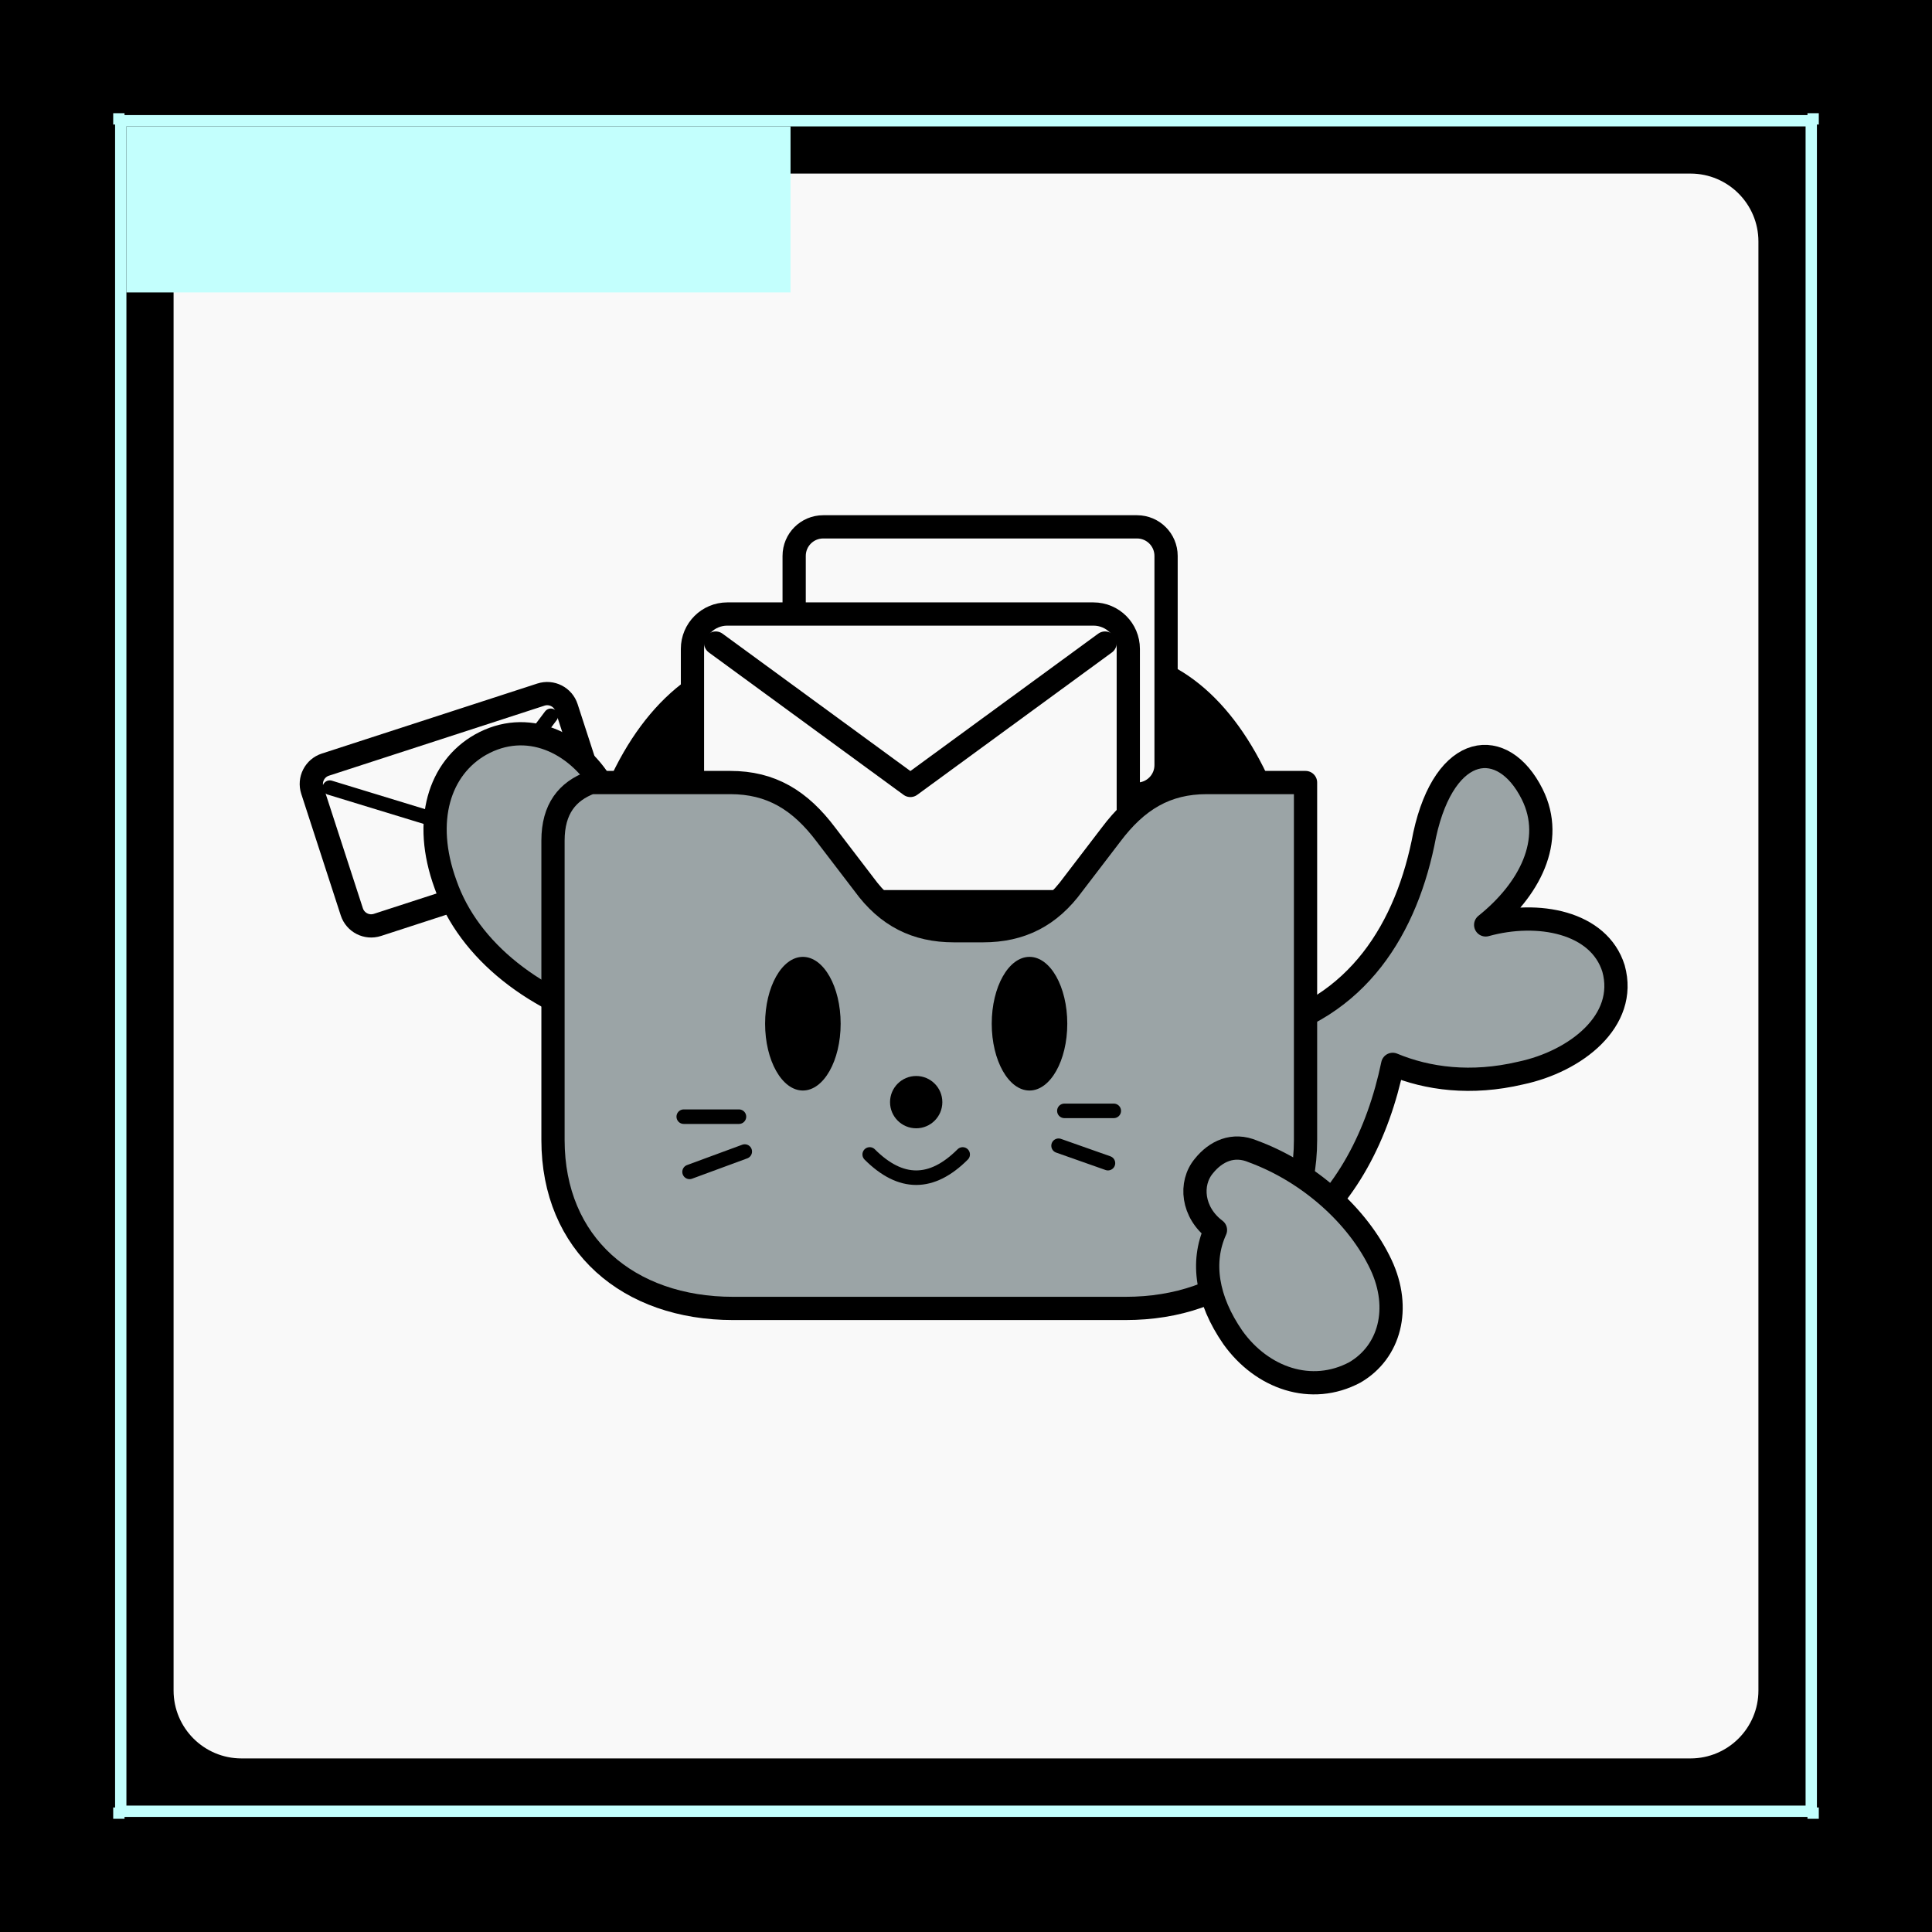
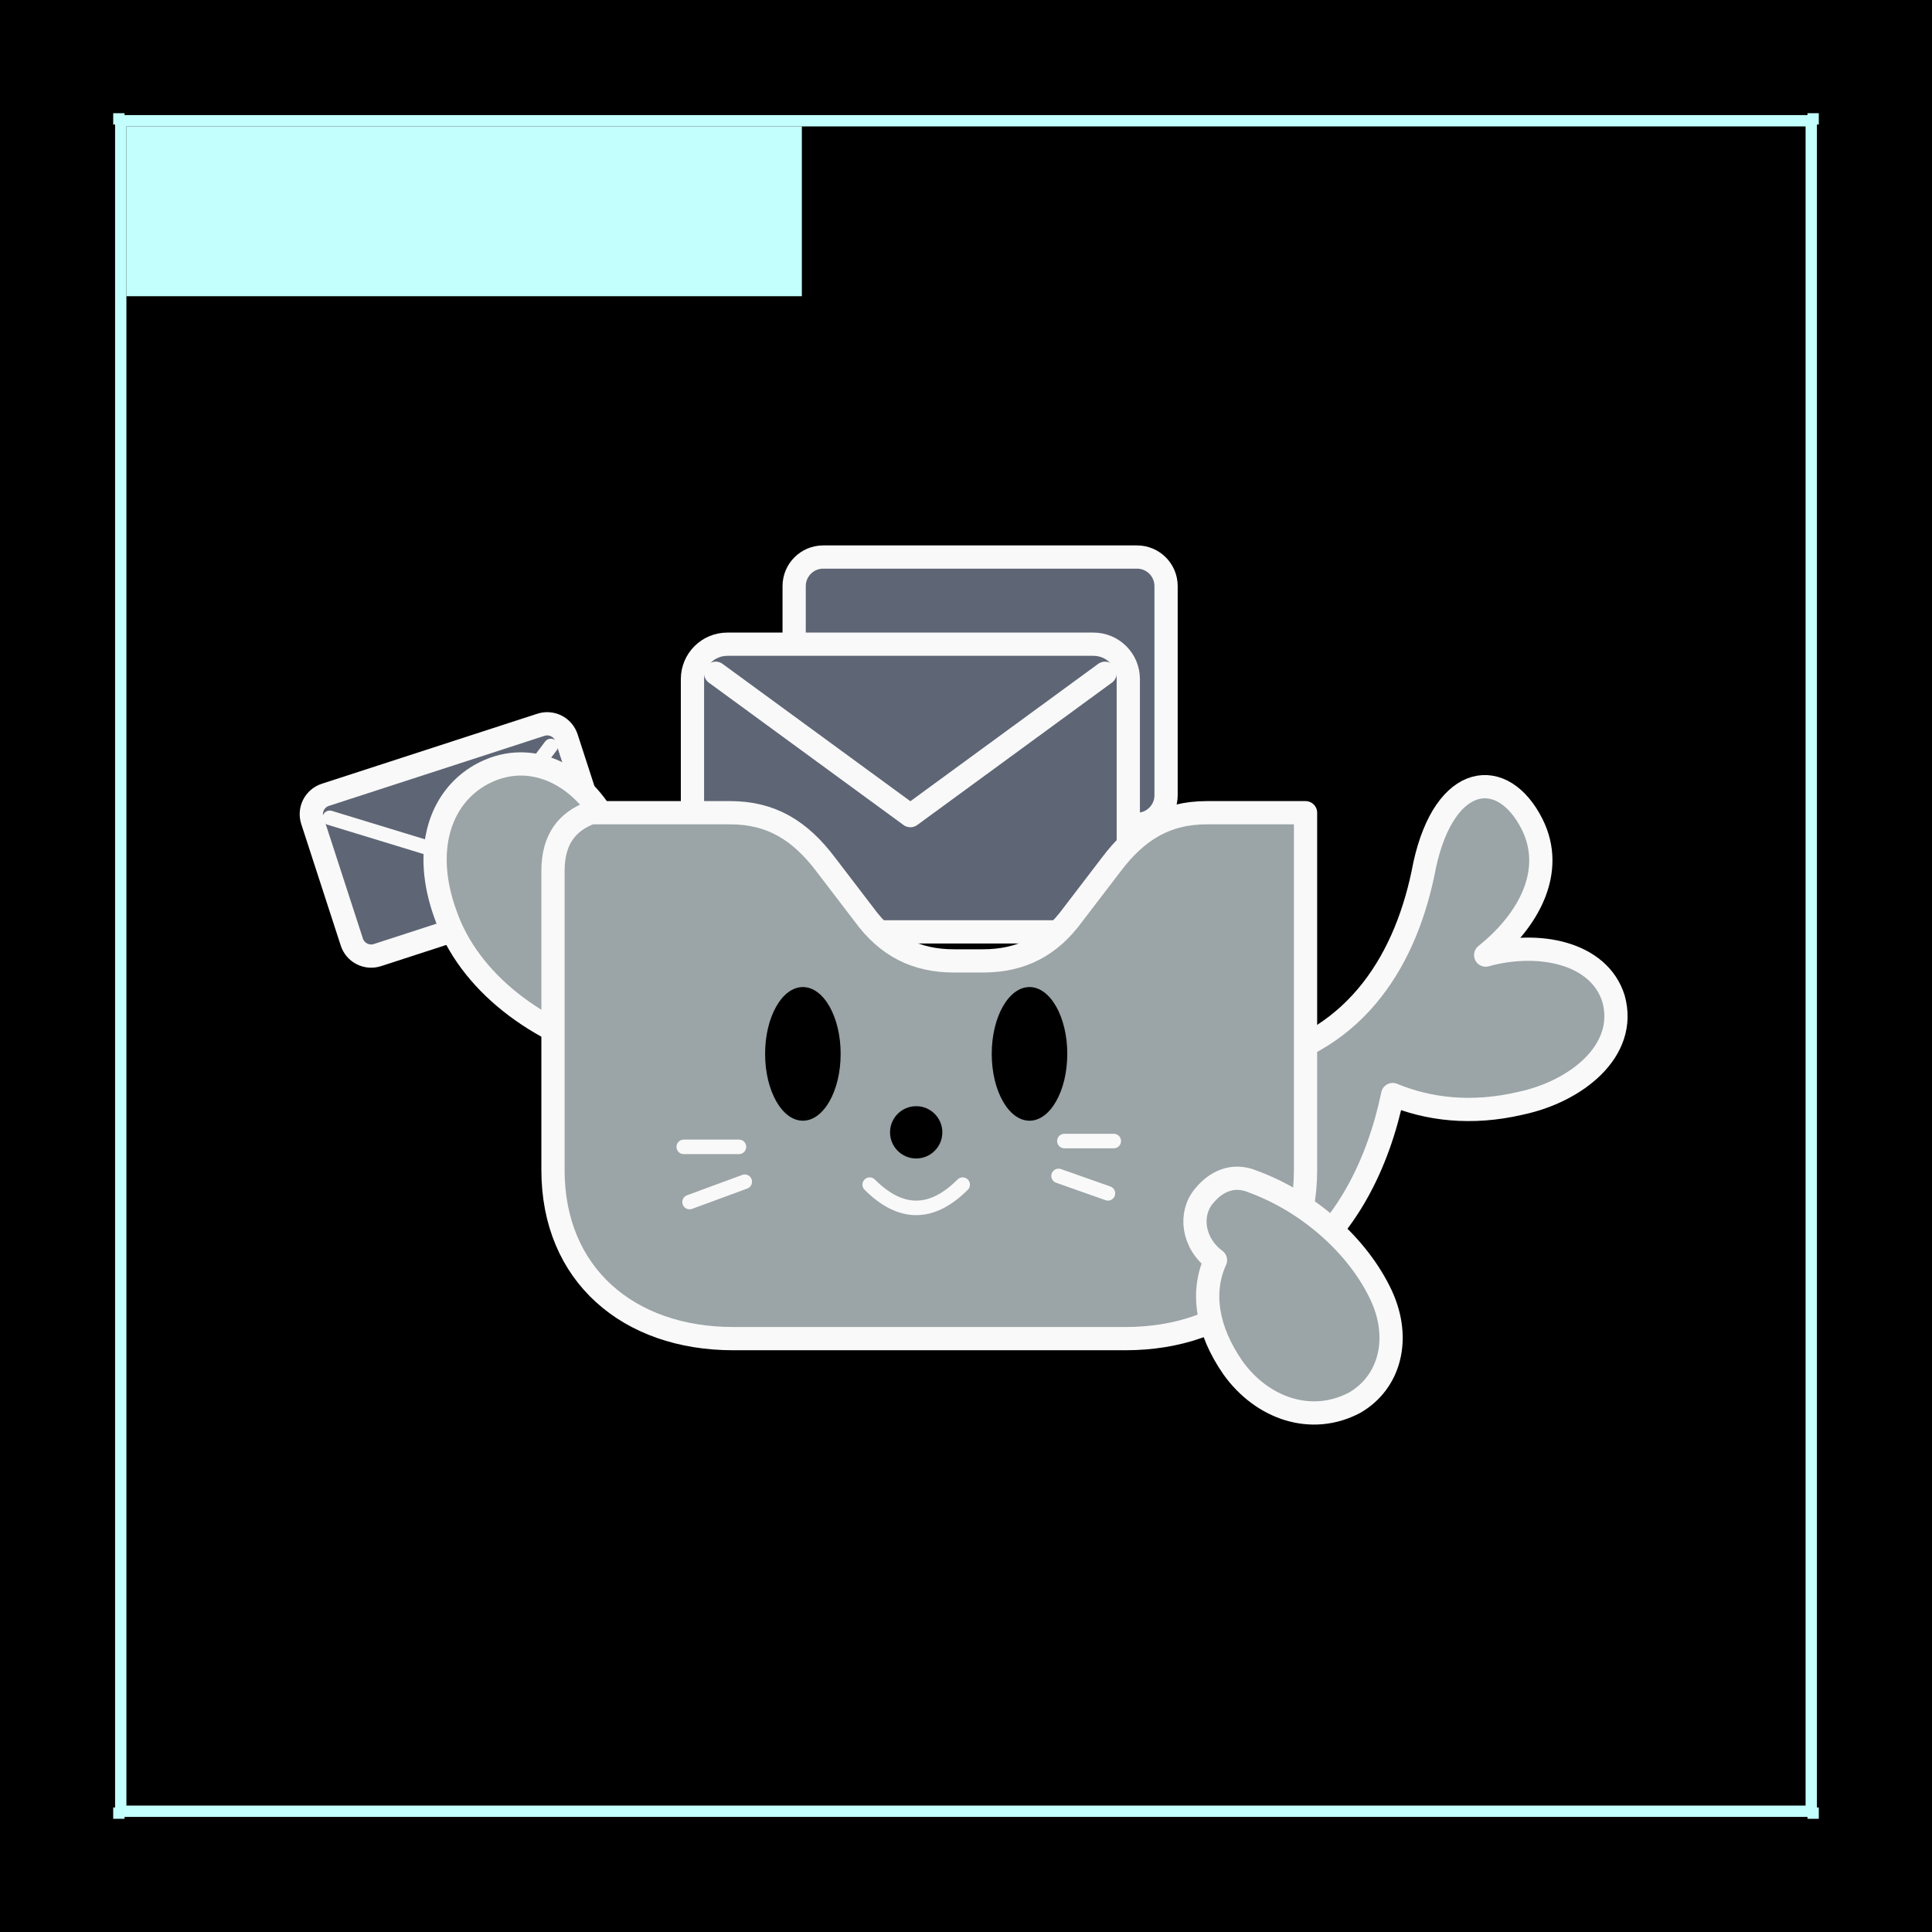
- <svg xmlns="http://www.w3.org/2000/svg" viewBox="0 0 512 512" role="img" aria-label="Seal inbox mascot inside the DaySurface Hackbox">
+ <svg xmlns="http://www.w3.org/2000/svg" viewBox="0 0 512 512" role="img" aria-label="DaySurface seal mascot inside the Hackbox mark">
  <style>
    .outline {
-       stroke: #000000;
+       stroke: #F9F9F9;
      stroke-width: 8;
      stroke-linecap: round;
      stroke-linejoin: round;
    }
    .thin {
-       stroke: #000000;
+       stroke: #F9F9F9;
      stroke-width: 5;
      stroke-linecap: round;
      stroke-linejoin: round;
    }
  </style>
  <rect width="512" height="512" fill="#000000" />
  <rect x="30" y="30" width="3" height="3" fill="#C3FFFD" />
  <rect x="479" y="30" width="3" height="3" fill="#C3FFFD" />
  <rect x="30" y="479" width="3" height="3" fill="#C3FFFD" />
  <rect x="479" y="479" width="3" height="3" fill="#C3FFFD" />
  <rect x="254" y="254" width="3" height="3" fill="#C3FFFD" />
-   <rect x="46" y="46" width="420" height="420" rx="18" fill="#F9F9F9" />
-   <g transform="translate(58 58) scale(0.77)">
+   <g transform="translate(58 66) scale(0.77)">
    <g transform="translate(-28 0)">
      <g transform="translate(58 190) rotate(-18)">
-         <rect x="0" y="0" width="92" height="58" rx="7" fill="#F9F9F9" class="outline" />
+         <rect x="0" y="0" width="92" height="58" rx="7" fill="#5E6575" class="outline" />
        <path d="M6 8 L46 36 L86 8" fill="none" class="thin" />
      </g>
      <path d="M385 280              C420 272 437 244 443 212              C450 180 470 178 480 198              C488 214 479 231 464 243              C482 238 503 242 508 258              C513 276 495 290 476 294              C459 298 444 296 432 291              C427 315 416 337 397 351              C389 357 379 354 376 345              C372 333 379 314 392 298              C386 293 383 287 385 280 Z" fill="#9BA4A6" class="outline" />
      <path d="M167 278              C137 270 114 252 106 229              C98 207 104 189 118 181              C134 172 151 180 160 195              C170 210 168 226 160 239              C174 242 184 249 190 260              C195 270 185 282 167 278 Z" fill="#9BA4A6" class="outline" />
      <path d="M162 194              C175 165 196 148 222 148              H332              C357 148 377 165 390 194              H367              C351 194 340 201 330 214              L317 231              C309 241 299 246 286 246              H276              C263 246 253 241 245 231              L232 214              C222 201 211 194 195 194              Z" fill="#000000" />
-       <rect x="226" y="106" width="128" height="92" rx="10" fill="#F9F9F9" class="outline" />
+       <rect x="226" y="106" width="128" height="92" rx="10" fill="#5E6575" class="outline" />
      <g>
-         <rect x="191" y="136" width="150" height="99" rx="12" fill="#F9F9F9" class="outline" />
+         <rect x="191" y="136" width="150" height="99" rx="12" fill="#5E6575" class="outline" />
        <path d="M199 146 L266 195 L333 146" fill="none" class="outline" />
      </g>
      <path d="M156 194              H204              C218 194 228 200 237 212              L250 229              C258 240 268 245 281 245              H291              C304 245 314 240 322 229              L335 212              C344 200 354 194 368 194              H402              V317              C402 353 376 375 340 375              H205              C169 375 143 353 143 317              V214              C143 203 148 197 156 194 Z" fill="#9BA4A6" class="outline" />
      <path d="M384 321              C403 328 420 343 428 360              C435 375 431 390 419 397              C404 405 387 399 377 385              C368 372 366 359 371 348              C363 342 362 332 367 326              C371 321 377 318 384 321 Z" fill="#9BA4A6" class="outline" />
      <ellipse cx="229" cy="277" rx="13" ry="23" fill="#000000" />
      <ellipse cx="307" cy="277" rx="13" ry="23" fill="#000000" />
      <circle cx="268" cy="304" r="9" fill="#000000" />
      <path d="M252 322 Q268 338 284 322" fill="none" class="thin" />
      <path d="M207 309 H188 M209 321 L190 328" fill="none" class="thin" />
      <path d="M319 307 H336 M317 319 L334 325" fill="none" class="thin" />
    </g>
  </g>
  <rect x="32" y="32" width="448" height="448" fill="none" stroke="#C3FFFD" stroke-width="3" />
-   <rect x="33.5" y="33.5" width="176" height="44" fill="#C3FFFD" />
+   <rect x="33.5" y="33.5" width="179" height="45" fill="#C3FFFD" />
</svg>
